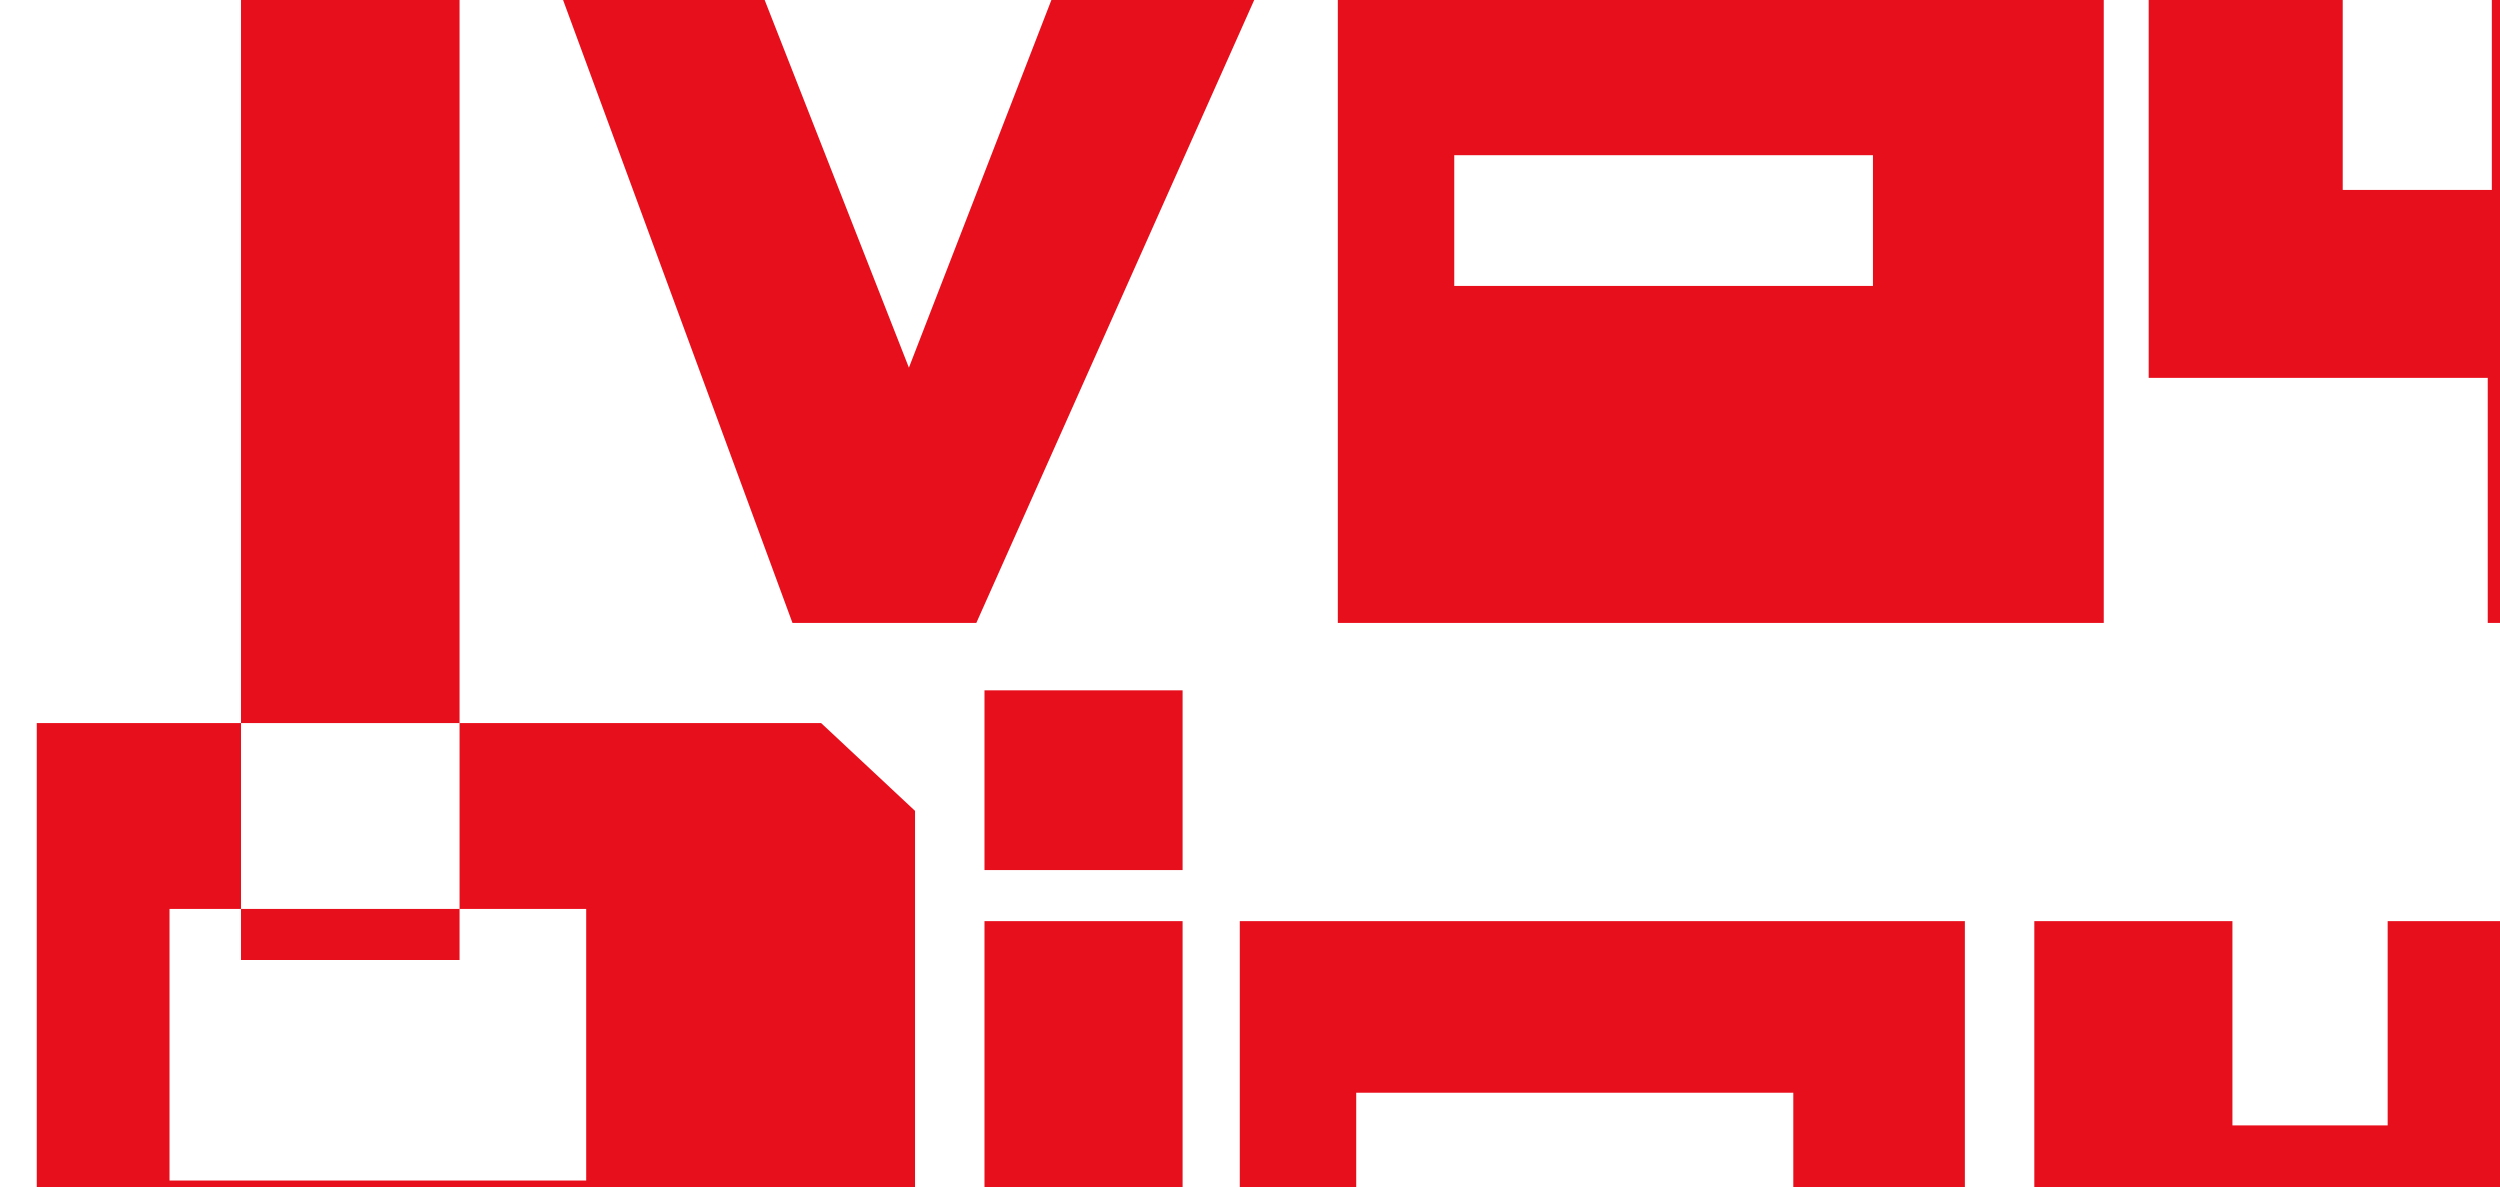
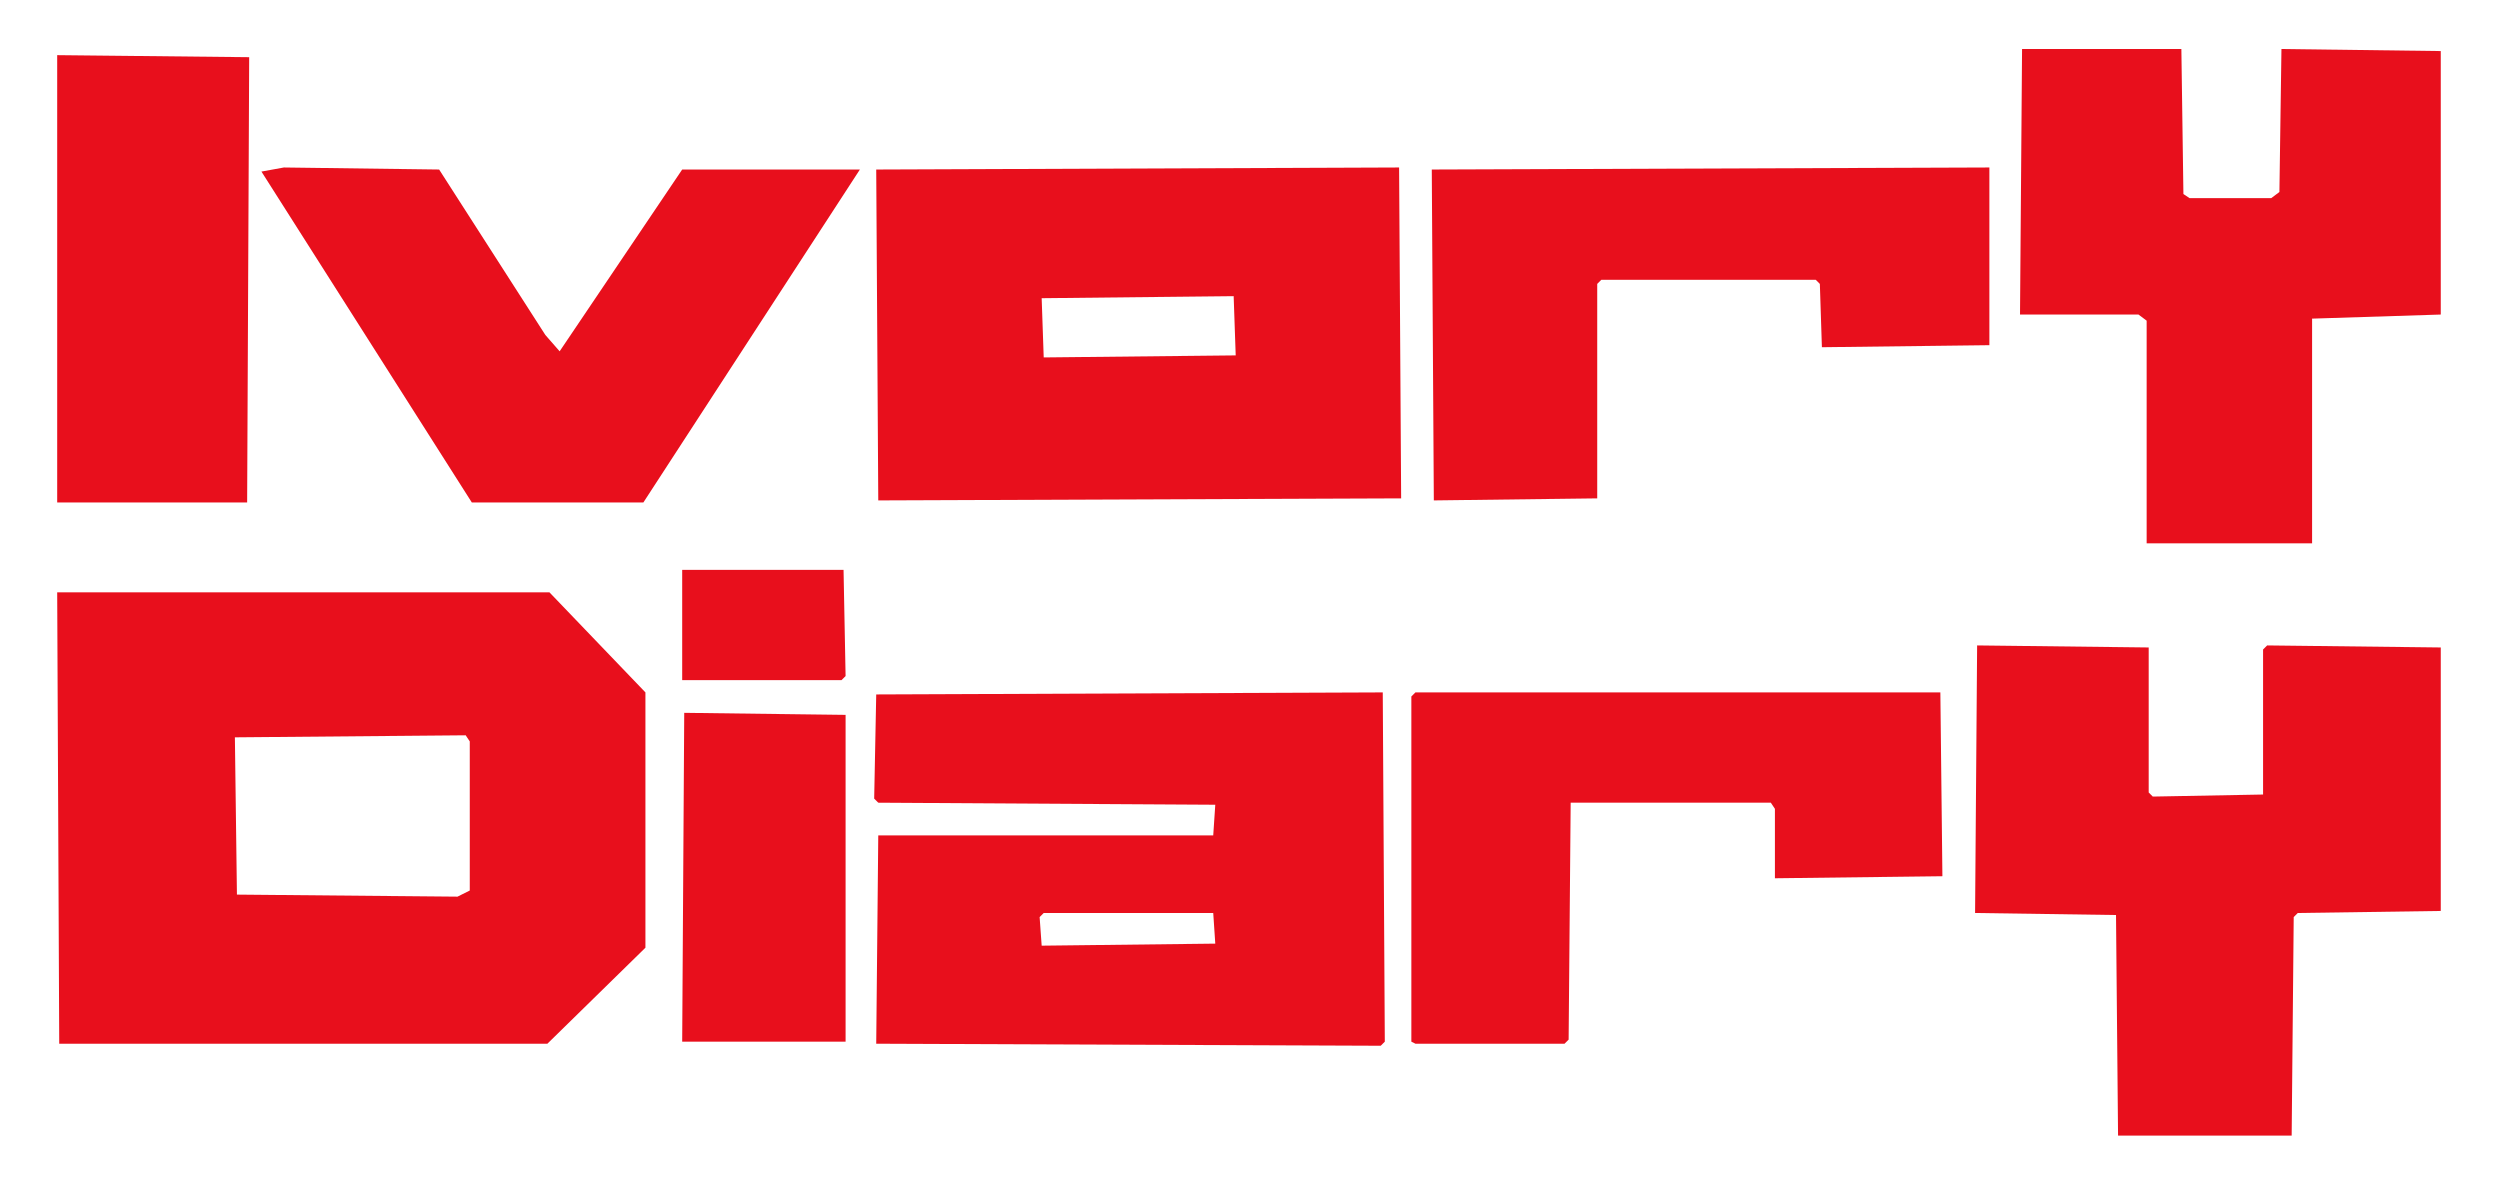
<svg xmlns="http://www.w3.org/2000/svg" viewBox="0 0 1224 581" role="img" aria-labelledby="title">
-   <path d="M118 12 L225 12 L225 560 L118 560 Z M265 61 L363 61 L445 270 L526 61 L627 61 L478 395 L388 395 Z M655 60 L1030 60 L1030 395 L655 395 Z M712 166 L712 230 L917 230 L917 166 Z M1052 60 L1147 60 L1147 183 L1220 183 L1220 60 L1315 60 L1315 395 L1218 395 L1218 275 L1052 275 Z M18 444 L402 444 L448 487 L448 716 L402 760 L18 760 Z M83 535 L83 668 L287 668 L287 535 Z M482 428 L579 428 L579 516 L482 516 Z M482 541 L579 541 L579 760 L482 760 Z M607 541 L962 541 L962 760 L607 760 Z M664 625 L664 674 L878 674 L878 625 Z M996 541 L1093 541 L1093 641 L1169 641 L1169 541 L1266 541 L1266 760 L1169 760 L1169 693 L996 693 Z" fill="#e80f1c" fill-rule="evenodd" transform="translate(0 -90)" />
+   <path d="M509,449 L511,447 L594,447 L595,462 L510,463Z M115,361 L228,360 L230,363 L230,436 L224,439 L116,438Z M335,349 L334,510 L414,510 L414,350Z M691,341 L691,510 L693,511 L766,511 L768,509 L769,393 L867,393 L869,396 L869,430 L951,429 L950,339 L693,339Z M429,340 L428,391 L430,393 L595,394 L594,409 L430,409 L429,511 L676,512 L678,510 L677,339Z M968,316 L967,447 L1036,448 L1037,556 L1122,556 L1123,449 L1125,447 L1195,446 L1195,317 L1110,316 L1108,318 L1108,389 L1054,390 L1052,388 L1052,317Z M28,290 L29,511 L268,511 L316,464 L316,339 L269,290Z M334,279 L334,333 L412,333 L414,331 L413,279Z M510,146 L604,145 L605,174 L511,175Z M701,83 L702,245 L782,244 L782,139 L784,137 L889,137 L891,139 L892,170 L974,169 L974,82Z M429,83 L430,245 L686,244 L685,82Z M128,84 L231,246 L315,246 L421,83 L334,83 L274,172 L267,164 L215,83 L139,82Z M28,27 L28,246 L121,246 L122,28Z M990,24 L989,154 L1047,154 L1051,157 L1051,266 L1132,266 L1132,156 L1195,154 L1195,25 L1117,24 L1116,94 L1112,97 L1072,97 L1069,95 L1068,24Z" fill="#e80f1c" fill-rule="evenodd" />
</svg>
